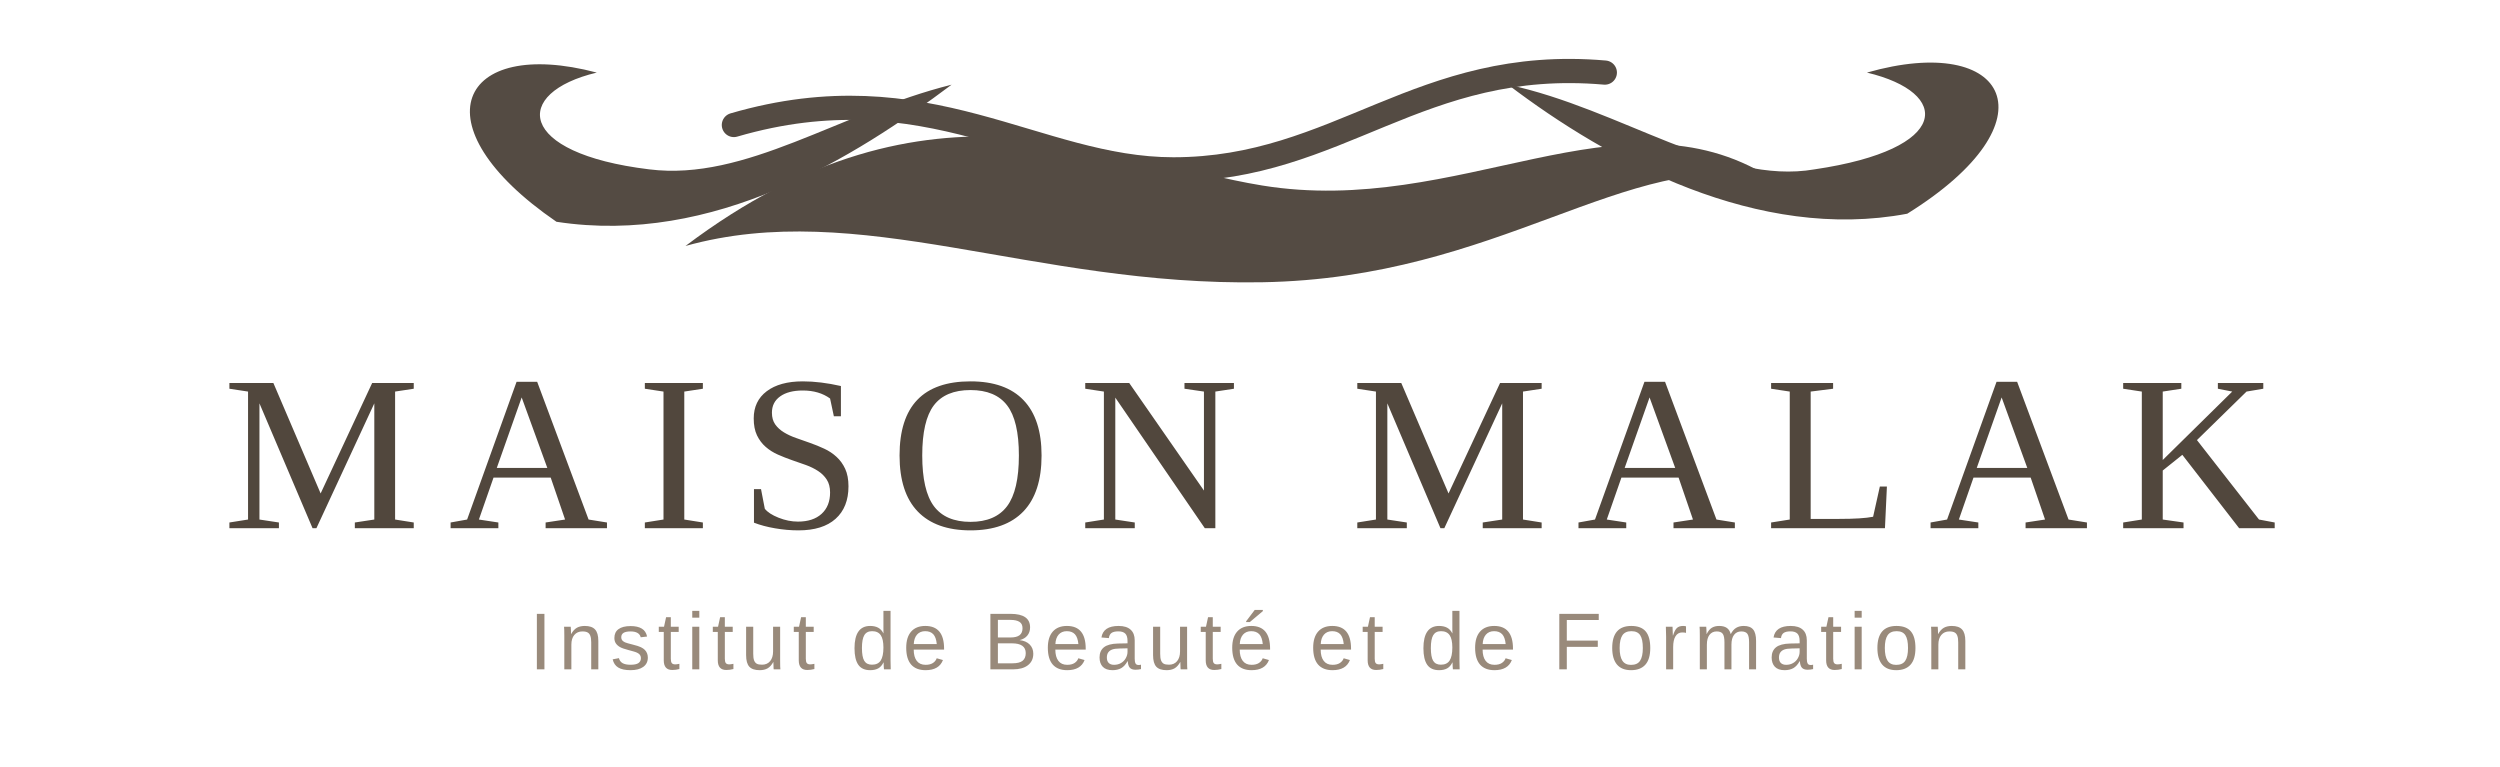
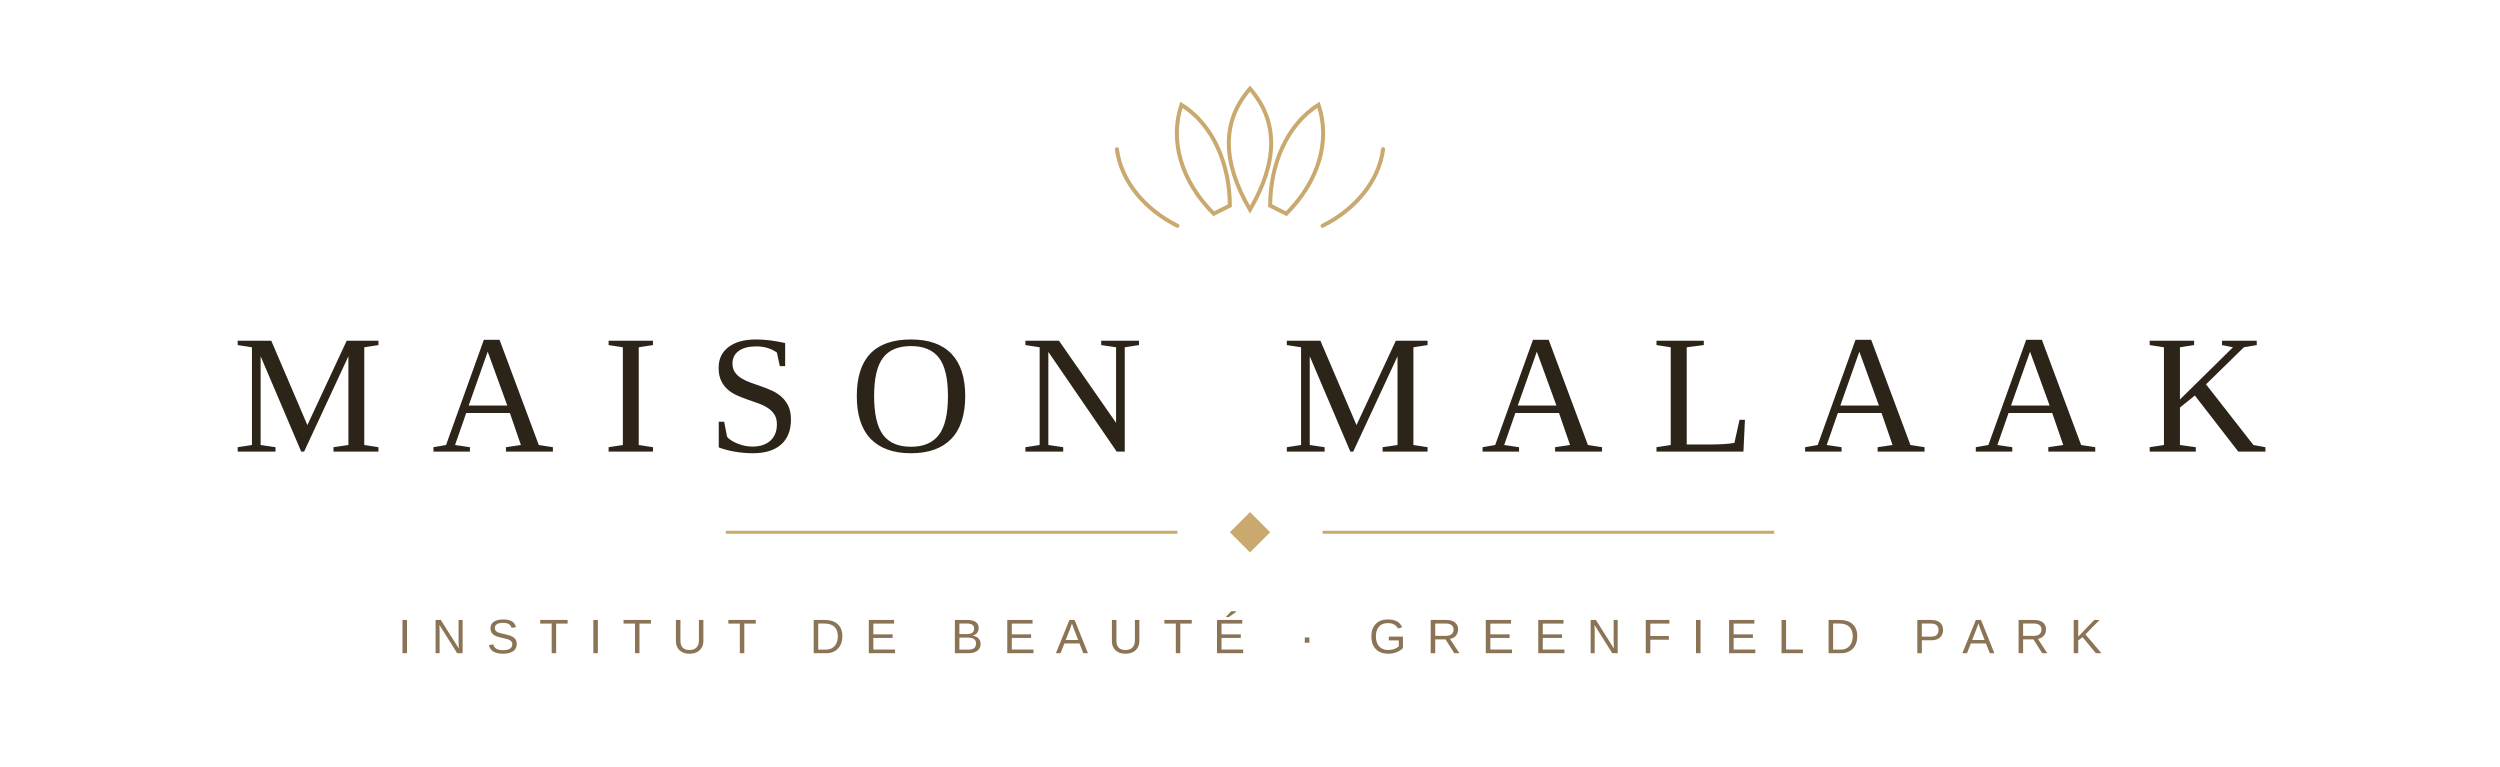
<svg xmlns="http://www.w3.org/2000/svg" viewBox="0 0 620 190" role="img" aria-labelledby="title desc">
-   <g fill="none" stroke="#544b43" stroke-linecap="round" stroke-linejoin="round">
-     <path d="M138 55c-35-24-24-46 10-37-21 5-20 20 13 24 24 3 47-14 75-21-24 18-59 40-98 34Zm335-2c37-23 25-45-10-35 21 5 21 19-13 24-23 4-48-15-76-21 25 19 62 39 99 32Z" fill="#544b43" stroke="none" />
-     <path d="M170 61c61-46 106-21 143-15 49 8 89-25 126-2-36-7-67 25-126 26-57 1-100-21-143-9Z" fill="#544b43" stroke="none" />
-     <path d="M182 31c48-14 75 11 109 11 41 0 61-28 107-24" stroke-width="6" />
+   <g fill="none" stroke="#C9A96E" stroke-width="1" stroke-linecap="round">
+     <path d="M310 52 C303 40 303 30 310 22 C317 30 317 40 310 52 Z" />
+     <path d="M301 53 C293 45 290 35 293 26 C301 31 305 41 305 51 Z" />
+     <path d="M319 53 C327 45 330 35 327 26 C319 31 315 41 315 51 Z" />
+     <path d="M292 56 C284 52 278 45 277 37" />
+     <path d="M328 56 C336 52 342 45 343 37" />
  </g>
-   <text x="310" y="131" fill="#51473d" font-size="55" letter-spacing="7" text-anchor="middle" font-family="Georgia, 'Times New Roman', serif">MAISON MALAK</text>
-   <text x="310" y="166" fill="#998a7b" font-size="20" text-anchor="middle" font-family="Arial,sans-serif" font-weight="300" letter-spacing="1.7">Institut de Beauté et de Formation</text>
+   <text x="310" y="112" text-anchor="middle" font-family="Cormorant Garamond, Georgia, 'Times New Roman', serif" font-size="42" font-weight="300" letter-spacing="12" fill="#2C2418">MAISON MALAAK</text>
+   <line x1="180" y1="132" x2="292" y2="132" stroke="#C9A96E" stroke-width="0.75" />
+   <path d="M310 127 l5 5 -5 5 -5 -5 Z" fill="#C9A96E" />
+   <line x1="328" y1="132" x2="440" y2="132" stroke="#C9A96E" stroke-width="0.75" />
+   <text x="310" y="162" text-anchor="middle" font-family="Jost, Arial, sans-serif" font-size="12" font-weight="300" letter-spacing="5" fill="#8B7355">INSTITUT DE BEAUTÉ · GREENFIELD PARK</text>
</svg>
